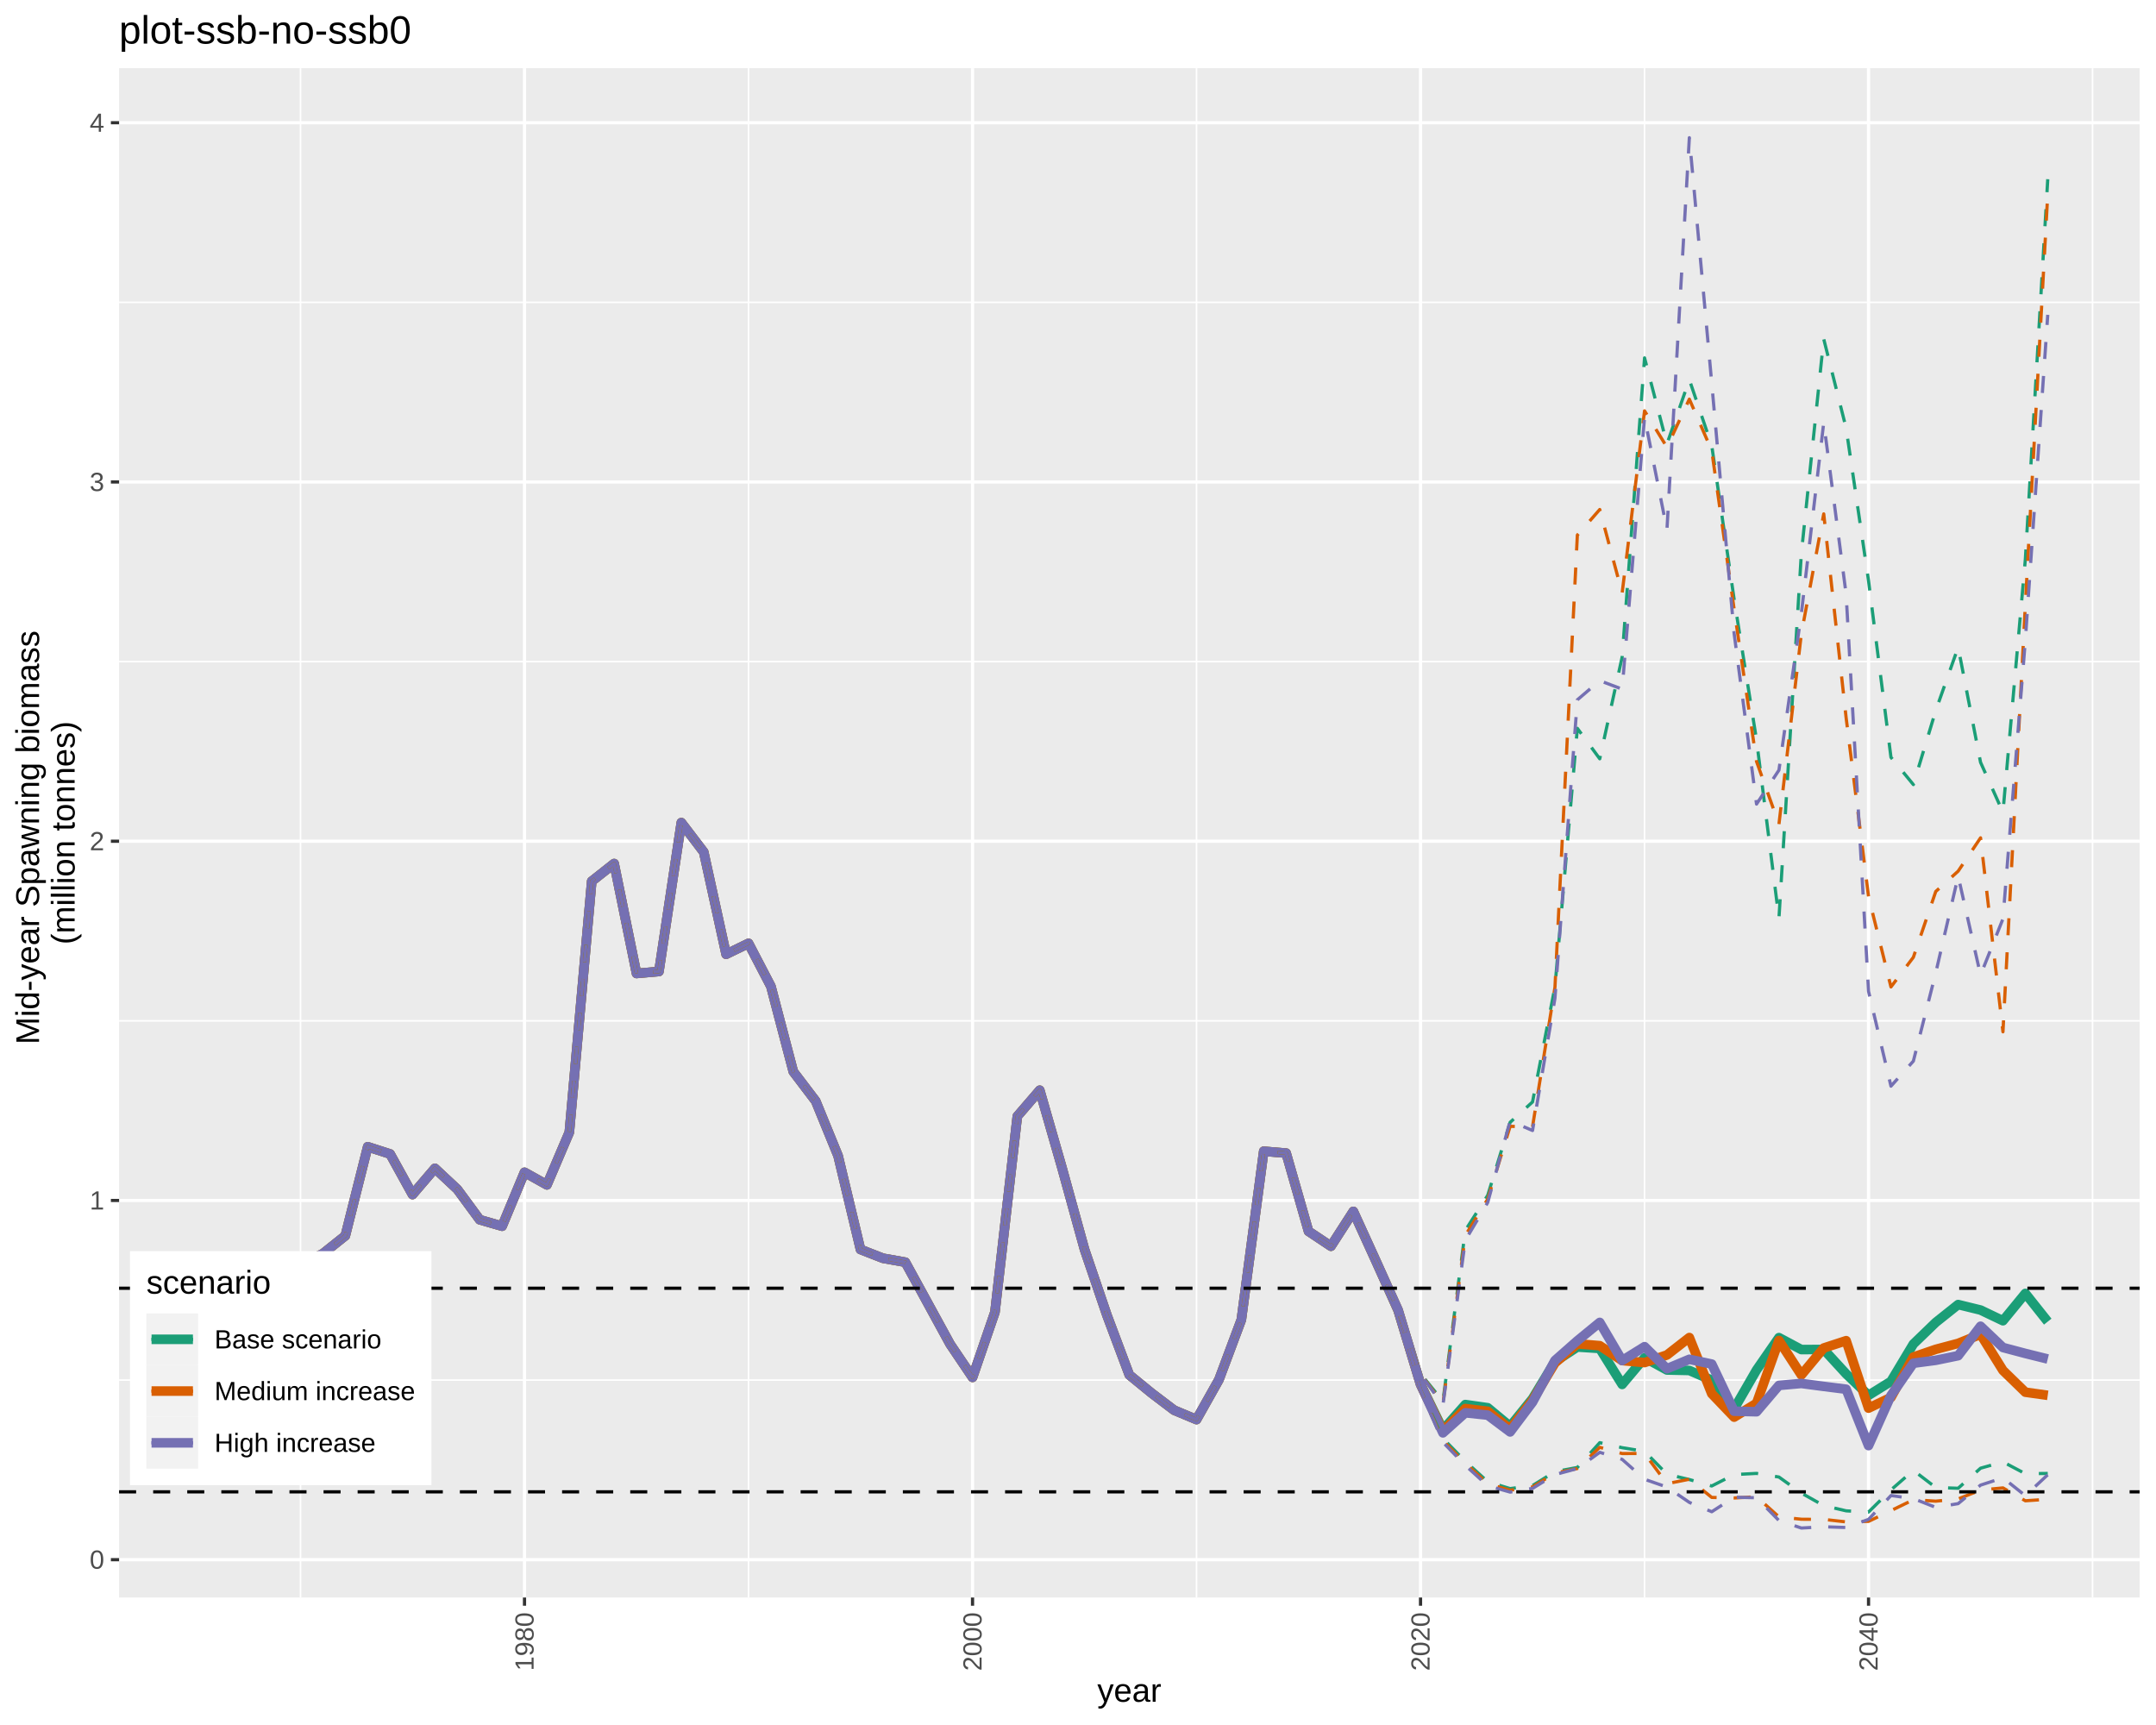
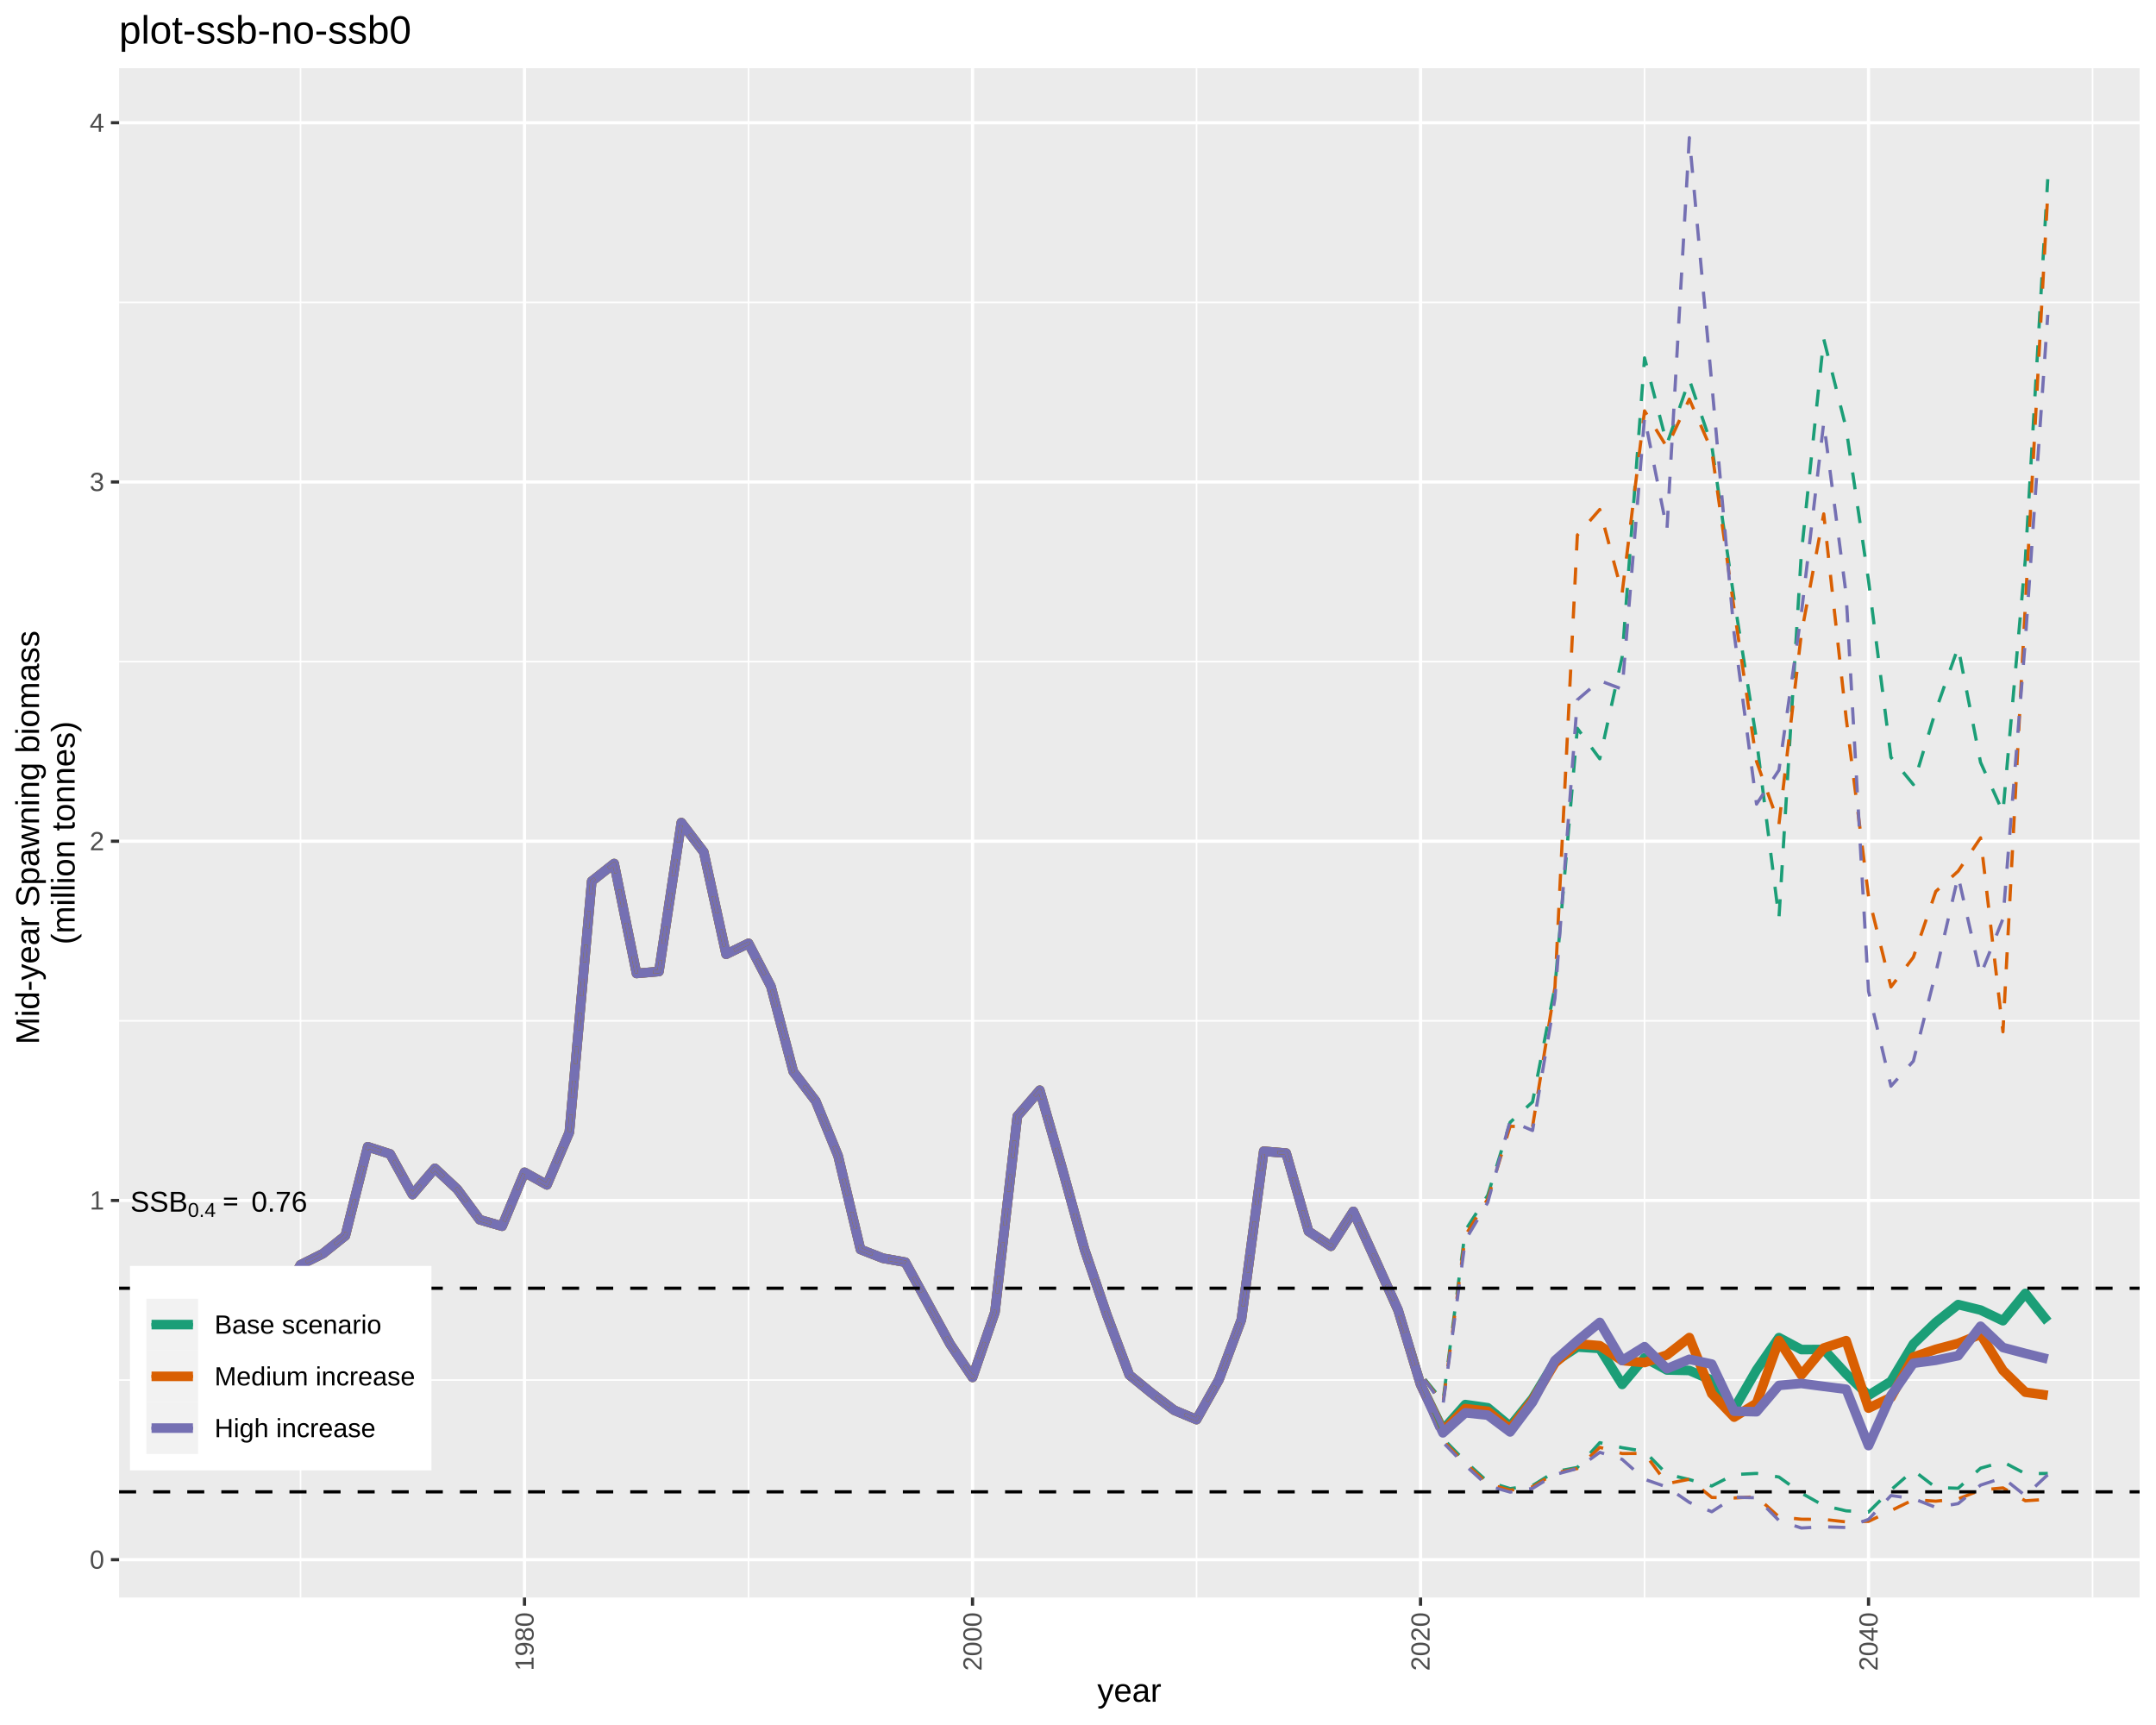
<svg xmlns="http://www.w3.org/2000/svg" viewBox="0 0 720.00 576.00">
  <defs>
    <style type="text/css">
    line, polyline, polygon, path, rect, circle {
      fill: none;
      stroke: #000000;
      stroke-linecap: round;
      stroke-linejoin: round;
      stroke-miterlimit: 10.00;
    }
  </style>
  </defs>
  <rect width="100%" height="100%" style="stroke: none; fill: #FFFFFF;" />
  <rect x="0.00" y="0.00" width="720.00" height="576.00" style="stroke-width: 1.07; stroke: #FFFFFF; fill: #FFFFFF;" />
  <defs>
    <clipPath id="cpMzkuNzd8NzE0LjUyfDUzMy40NHwyMi43Nw==">
      <rect x="39.77" y="22.77" width="674.76" height="510.67" />
    </clipPath>
  </defs>
  <rect x="39.77" y="22.77" width="674.76" height="510.67" style="stroke-width: 1.07; stroke: none; fill: #EBEBEB;" clip-path="url(#cpMzkuNzd8NzE0LjUyfDUzMy40NHwyMi43Nw==)" />
  <polyline points="39.77,460.82 714.52,460.82 " style="stroke-width: 0.53; stroke: #FFFFFF; stroke-linecap: butt;" clip-path="url(#cpMzkuNzd8NzE0LjUyfDUzMy40NHwyMi43Nw==)" />
  <polyline points="39.77,340.87 714.52,340.87 " style="stroke-width: 0.53; stroke: #FFFFFF; stroke-linecap: butt;" clip-path="url(#cpMzkuNzd8NzE0LjUyfDUzMy40NHwyMi43Nw==)" />
  <polyline points="39.77,220.91 714.52,220.91 " style="stroke-width: 0.53; stroke: #FFFFFF; stroke-linecap: butt;" clip-path="url(#cpMzkuNzd8NzE0LjUyfDUzMy40NHwyMi43Nw==)" />
  <polyline points="39.77,100.96 714.52,100.96 " style="stroke-width: 0.53; stroke: #FFFFFF; stroke-linecap: butt;" clip-path="url(#cpMzkuNzd8NzE0LjUyfDUzMy40NHwyMi43Nw==)" />
  <polyline points="100.36,533.44 100.36,22.77 " style="stroke-width: 0.53; stroke: #FFFFFF; stroke-linecap: butt;" clip-path="url(#cpMzkuNzd8NzE0LjUyfDUzMy40NHwyMi43Nw==)" />
  <polyline points="249.97,533.44 249.97,22.77 " style="stroke-width: 0.53; stroke: #FFFFFF; stroke-linecap: butt;" clip-path="url(#cpMzkuNzd8NzE0LjUyfDUzMy40NHwyMi43Nw==)" />
  <polyline points="399.58,533.44 399.58,22.77 " style="stroke-width: 0.53; stroke: #FFFFFF; stroke-linecap: butt;" clip-path="url(#cpMzkuNzd8NzE0LjUyfDUzMy40NHwyMi43Nw==)" />
  <polyline points="549.20,533.44 549.20,22.77 " style="stroke-width: 0.53; stroke: #FFFFFF; stroke-linecap: butt;" clip-path="url(#cpMzkuNzd8NzE0LjUyfDUzMy40NHwyMi43Nw==)" />
  <polyline points="698.81,533.44 698.81,22.77 " style="stroke-width: 0.53; stroke: #FFFFFF; stroke-linecap: butt;" clip-path="url(#cpMzkuNzd8NzE0LjUyfDUzMy40NHwyMi43Nw==)" />
  <polyline points="39.77,520.80 714.52,520.80 " style="stroke-width: 1.07; stroke: #FFFFFF; stroke-linecap: butt;" clip-path="url(#cpMzkuNzd8NzE0LjUyfDUzMy40NHwyMi43Nw==)" />
  <polyline points="39.77,400.85 714.52,400.85 " style="stroke-width: 1.07; stroke: #FFFFFF; stroke-linecap: butt;" clip-path="url(#cpMzkuNzd8NzE0LjUyfDUzMy40NHwyMi43Nw==)" />
  <polyline points="39.77,280.89 714.52,280.89 " style="stroke-width: 1.07; stroke: #FFFFFF; stroke-linecap: butt;" clip-path="url(#cpMzkuNzd8NzE0LjUyfDUzMy40NHwyMi43Nw==)" />
  <polyline points="39.77,160.94 714.52,160.94 " style="stroke-width: 1.07; stroke: #FFFFFF; stroke-linecap: butt;" clip-path="url(#cpMzkuNzd8NzE0LjUyfDUzMy40NHwyMi43Nw==)" />
  <polyline points="39.77,40.98 714.52,40.98 " style="stroke-width: 1.07; stroke: #FFFFFF; stroke-linecap: butt;" clip-path="url(#cpMzkuNzd8NzE0LjUyfDUzMy40NHwyMi43Nw==)" />
  <polyline points="175.16,533.44 175.16,22.77 " style="stroke-width: 1.07; stroke: #FFFFFF; stroke-linecap: butt;" clip-path="url(#cpMzkuNzd8NzE0LjUyfDUzMy40NHwyMi43Nw==)" />
  <polyline points="324.78,533.44 324.78,22.77 " style="stroke-width: 1.07; stroke: #FFFFFF; stroke-linecap: butt;" clip-path="url(#cpMzkuNzd8NzE0LjUyfDUzMy40NHwyMi43Nw==)" />
  <polyline points="474.39,533.44 474.39,22.77 " style="stroke-width: 1.07; stroke: #FFFFFF; stroke-linecap: butt;" clip-path="url(#cpMzkuNzd8NzE0LjUyfDUzMy40NHwyMi43Nw==)" />
  <polyline points="624.00,533.44 624.00,22.77 " style="stroke-width: 1.07; stroke: #FFFFFF; stroke-linecap: butt;" clip-path="url(#cpMzkuNzd8NzE0LjUyfDUzMy40NHwyMi43Nw==)" />
  <polyline points="70.44,432.73 77.92,439.58 85.40,442.43 92.88,435.56 100.36,422.35 107.84,418.60 115.32,412.63 122.80,382.92 130.28,385.33 137.76,398.87 145.24,390.13 152.72,397.12 160.20,407.28 167.68,409.44 175.16,391.45 182.65,395.63 190.13,378.08 197.61,294.26 205.09,288.36 212.57,325.05 220.05,324.39 227.53,274.69 235.01,284.51 242.49,318.63 249.97,315.00 257.45,329.37 264.93,357.83 272.41,367.67 279.89,385.97 287.37,417.22 294.86,420.14 302.34,421.47 309.82,435.14 317.30,448.83 324.78,459.92 332.26,438.15 339.74,372.73 347.22,364.05 354.70,390.10 362.18,417.21 369.66,439.15 377.14,459.10 384.62,465.21 392.10,470.88 399.58,474.01 407.07,460.69 414.55,440.68 422.03,384.41 429.51,385.04 436.99,411.14 444.47,416.12 451.95,404.51 459.43,420.92 466.91,437.56 474.39,462.17 481.87,477.43 489.35,469.00 496.83,470.06 504.31,476.27 511.79,467.03 519.28,454.67 526.76,449.79 534.24,450.27 541.72,462.28 549.20,453.38 556.68,457.46 564.16,457.62 571.64,460.86 579.12,470.42 586.60,457.46 594.08,446.65 601.56,450.64 609.04,450.60 616.52,458.75 624.00,465.92 631.49,461.26 638.97,448.79 646.45,441.57 653.93,435.61 661.41,437.44 668.89,441.01 676.37,431.89 683.85,441.31 " style="stroke-width: 3.20; stroke: #1B9E77; stroke-linecap: butt;" clip-path="url(#cpMzkuNzd8NzE0LjUyfDUzMy40NHwyMi43Nw==)" />
  <polyline points="70.44,432.73 77.92,439.58 85.40,442.43 92.88,435.56 100.36,422.35 107.84,418.60 115.32,412.63 122.80,382.92 130.28,385.33 137.76,398.87 145.24,390.13 152.72,397.12 160.20,407.28 167.68,409.44 175.16,391.45 182.65,395.63 190.13,378.08 197.61,294.26 205.09,288.36 212.57,325.05 220.05,324.39 227.53,274.69 235.01,284.51 242.49,318.63 249.97,315.00 257.45,329.37 264.93,357.83 272.41,367.67 279.89,385.97 287.37,417.22 294.86,420.14 302.34,421.47 309.82,435.14 317.30,448.83 324.78,459.92 332.26,438.15 339.74,372.73 347.22,364.05 354.70,390.10 362.18,417.21 369.66,439.15 377.14,459.10 384.62,465.21 392.10,470.88 399.58,474.01 407.07,460.69 414.55,440.68 422.03,384.41 429.51,385.04 436.99,411.14 444.47,416.12 451.95,404.51 459.43,420.92 466.91,437.51 474.39,462.27 481.87,477.89 489.35,470.34 496.83,471.25 504.31,477.17 511.79,467.55 519.28,455.11 526.76,448.72 534.24,449.34 541.72,454.31 549.20,454.98 556.68,452.45 564.16,446.62 571.64,465.37 579.12,473.20 586.60,468.57 594.08,447.61 601.56,459.12 609.04,450.12 616.52,447.67 624.00,470.20 631.49,466.63 638.97,453.13 646.45,450.56 653.93,448.57 661.41,445.54 668.89,457.60 676.37,464.87 683.85,465.92 " style="stroke-width: 3.20; stroke: #D95F02; stroke-linecap: butt;" clip-path="url(#cpMzkuNzd8NzE0LjUyfDUzMy40NHwyMi43Nw==)" />
  <polyline points="70.44,432.73 77.92,439.58 85.40,442.43 92.88,435.56 100.36,422.35 107.84,418.60 115.32,412.63 122.80,382.92 130.28,385.33 137.76,398.87 145.24,390.13 152.72,397.12 160.20,407.28 167.68,409.44 175.16,391.45 182.65,395.63 190.13,378.08 197.61,294.26 205.09,288.36 212.57,325.05 220.05,324.39 227.53,274.69 235.01,284.51 242.49,318.63 249.97,315.00 257.45,329.37 264.93,357.83 272.41,367.67 279.89,385.97 287.37,417.22 294.86,420.14 302.34,421.47 309.82,435.14 317.30,448.83 324.78,459.92 332.26,438.15 339.74,372.73 347.22,364.05 354.70,390.10 362.18,417.21 369.66,439.15 377.14,459.10 384.62,465.21 392.10,470.88 399.58,474.01 407.07,460.69 414.55,440.68 422.03,384.41 429.51,385.04 436.99,411.14 444.47,416.12 451.95,404.51 459.43,420.92 466.91,437.45 474.39,462.31 481.87,478.45 489.35,471.75 496.83,472.53 504.31,478.14 511.79,468.19 519.28,454.29 526.76,447.70 534.24,441.57 541.72,454.31 549.20,449.67 556.68,457.03 564.16,453.89 571.64,455.48 579.12,471.22 586.60,471.40 594.08,462.61 601.56,461.95 609.04,462.94 616.52,463.88 624.00,482.71 631.49,465.99 638.97,455.20 646.45,454.22 653.93,452.68 661.41,442.85 668.89,449.95 676.37,451.93 683.85,453.79 " style="stroke-width: 3.20; stroke: #7570B3; stroke-linecap: butt;" clip-path="url(#cpMzkuNzd8NzE0LjUyfDUzMy40NHwyMi43Nw==)" />
  <polyline points="70.44,432.73 77.92,439.58 85.40,442.43 92.88,435.56 100.36,422.35 107.84,418.60 115.32,412.63 122.80,382.92 130.28,385.33 137.76,398.87 145.24,390.13 152.72,397.12 160.20,407.28 167.68,409.44 175.16,391.45 182.65,395.63 190.13,378.08 197.61,294.26 205.09,288.36 212.57,325.05 220.05,324.39 227.53,274.69 235.01,284.51 242.49,318.63 249.97,315.00 257.45,329.37 264.93,357.83 272.41,367.67 279.89,385.97 287.37,417.22 294.86,420.14 302.34,421.47 309.82,435.14 317.30,448.83 324.78,459.92 332.26,438.15 339.74,372.73 347.22,364.05 354.70,390.10 362.18,417.21 369.66,439.15 377.14,459.10 384.62,465.21 392.10,470.88 399.58,474.01 407.07,460.69 414.55,440.68 422.03,384.41 429.51,385.04 436.99,411.14 444.47,416.12 451.95,404.51 459.43,420.92 466.91,437.56 474.39,464.07 481.87,480.30 489.35,487.96 496.83,494.78 504.31,497.06 511.79,496.05 519.28,491.40 526.76,490.00 534.24,481.72 541.72,483.40 549.20,484.62 556.68,492.25 564.16,494.04 571.64,496.19 579.12,492.38 586.60,491.99 594.08,493.20 601.56,498.56 609.04,502.74 616.52,504.49 624.00,504.89 631.49,497.50 638.97,490.97 646.45,496.70 653.93,496.95 661.41,490.25 668.89,488.14 676.37,492.09 683.85,492.00 " style="stroke-width: 1.07; stroke: #1B9E77; stroke-dasharray: 5.69,5.69; stroke-linecap: butt;" clip-path="url(#cpMzkuNzd8NzE0LjUyfDUzMy40NHwyMi43Nw==)" />
  <polyline points="70.44,432.73 77.92,439.58 85.40,442.43 92.88,435.56 100.36,422.35 107.84,418.60 115.32,412.63 122.80,382.92 130.28,385.33 137.76,398.87 145.24,390.13 152.72,397.12 160.20,407.28 167.68,409.44 175.16,391.45 182.65,395.63 190.13,378.08 197.61,294.26 205.09,288.36 212.57,325.05 220.05,324.39 227.53,274.69 235.01,284.51 242.49,318.63 249.97,315.00 257.45,329.37 264.93,357.83 272.41,367.67 279.89,385.97 287.37,417.22 294.86,420.14 302.34,421.47 309.82,435.14 317.30,448.83 324.78,459.92 332.26,438.15 339.74,372.73 347.22,364.05 354.70,390.10 362.18,417.21 369.66,439.15 377.14,459.10 384.62,465.21 392.10,470.88 399.58,474.01 407.07,460.69 414.55,440.68 422.03,384.41 429.51,385.04 436.99,411.14 444.47,416.12 451.95,404.51 459.43,420.92 466.91,437.51 474.39,464.12 481.87,481.05 489.35,488.60 496.83,495.43 504.31,497.60 511.79,496.51 519.28,491.87 526.76,490.36 534.24,483.28 541.72,485.36 549.20,485.32 556.68,495.42 564.16,493.94 571.64,500.01 579.12,500.20 586.60,499.78 594.08,506.51 601.56,507.29 609.04,507.35 616.52,508.18 624.00,508.01 631.49,504.42 638.97,500.79 646.45,501.26 653.93,500.52 661.41,497.55 668.89,496.83 676.37,501.13 683.85,500.63 " style="stroke-width: 1.07; stroke: #D95F02; stroke-dasharray: 5.69,5.69; stroke-linecap: butt;" clip-path="url(#cpMzkuNzd8NzE0LjUyfDUzMy40NHwyMi43Nw==)" />
  <polyline points="70.44,432.73 77.92,439.58 85.40,442.43 92.88,435.56 100.36,422.35 107.84,418.60 115.32,412.63 122.80,382.92 130.28,385.33 137.76,398.87 145.24,390.13 152.72,397.12 160.20,407.28 167.68,409.44 175.16,391.45 182.65,395.63 190.13,378.08 197.61,294.26 205.09,288.36 212.57,325.05 220.05,324.39 227.53,274.69 235.01,284.51 242.49,318.63 249.97,315.00 257.45,329.37 264.93,357.83 272.41,367.67 279.89,385.97 287.37,417.22 294.86,420.14 302.34,421.47 309.82,435.14 317.30,448.83 324.78,459.92 332.26,438.15 339.74,372.73 347.22,364.05 354.70,390.10 362.18,417.21 369.66,439.15 377.14,459.10 384.62,465.21 392.10,470.88 399.58,474.01 407.07,460.69 414.55,440.68 422.03,384.41 429.51,385.04 436.99,411.14 444.47,416.12 451.95,404.51 459.43,420.92 466.91,437.45 474.39,464.13 481.87,481.59 489.35,489.31 496.83,496.11 504.31,498.23 511.79,497.00 519.28,492.39 526.76,490.37 534.24,484.95 541.72,487.30 549.20,493.95 556.68,496.55 564.16,501.67 571.64,504.79 579.12,499.95 586.60,500.12 594.08,507.72 601.56,510.23 609.04,509.81 616.52,510.05 624.00,507.34 631.49,499.39 638.97,500.39 646.45,503.33 653.93,502.08 661.41,495.90 668.89,493.46 676.37,499.43 683.85,492.43 " style="stroke-width: 1.07; stroke: #7570B3; stroke-dasharray: 5.69,5.69; stroke-linecap: butt;" clip-path="url(#cpMzkuNzd8NzE0LjUyfDUzMy40NHwyMi43Nw==)" />
  <polyline points="70.44,432.73 77.92,439.58 85.40,442.43 92.88,435.56 100.36,422.35 107.84,418.60 115.32,412.63 122.80,382.92 130.28,385.33 137.76,398.87 145.24,390.13 152.72,397.12 160.20,407.28 167.68,409.44 175.16,391.45 182.65,395.63 190.13,378.08 197.61,294.26 205.09,288.36 212.57,325.05 220.05,324.39 227.53,274.69 235.01,284.51 242.49,318.63 249.97,315.00 257.45,329.37 264.93,357.83 272.41,367.67 279.89,385.97 287.37,417.22 294.86,420.14 302.34,421.47 309.82,435.14 317.30,448.83 324.78,459.92 332.26,438.15 339.74,372.73 347.22,364.05 354.70,390.10 362.18,417.21 369.66,439.15 377.14,459.10 384.62,465.21 392.10,470.88 399.58,474.01 407.07,460.69 414.55,440.68 422.03,384.41 429.51,385.04 436.99,411.14 444.47,416.12 451.95,404.51 459.43,420.92 466.91,437.56 474.39,458.69 481.87,467.93 489.35,410.83 496.83,399.13 504.31,374.76 511.79,367.96 519.28,329.51 526.76,243.20 534.24,253.37 541.72,219.38 549.20,119.50 556.68,148.26 564.16,126.79 571.64,148.80 579.12,200.13 586.60,247.08 594.08,306.67 601.56,184.88 609.04,113.21 616.52,142.99 624.00,193.91 631.49,252.88 638.97,261.98 646.45,237.25 653.93,216.12 661.41,254.56 668.89,271.24 676.37,186.72 683.85,59.84 " style="stroke-width: 1.07; stroke: #1B9E77; stroke-dasharray: 5.69,5.69; stroke-linecap: butt;" clip-path="url(#cpMzkuNzd8NzE0LjUyfDUzMy40NHwyMi43Nw==)" />
  <polyline points="70.44,432.73 77.92,439.58 85.40,442.43 92.88,435.56 100.36,422.35 107.84,418.60 115.32,412.63 122.80,382.92 130.28,385.33 137.76,398.87 145.24,390.13 152.72,397.12 160.20,407.28 167.68,409.44 175.16,391.45 182.65,395.63 190.13,378.08 197.61,294.26 205.09,288.36 212.57,325.05 220.05,324.39 227.53,274.69 235.01,284.51 242.49,318.63 249.97,315.00 257.45,329.37 264.93,357.83 272.41,367.67 279.89,385.97 287.37,417.22 294.86,420.14 302.34,421.47 309.82,435.14 317.30,448.83 324.78,459.92 332.26,438.15 339.74,372.73 347.22,364.05 354.70,390.10 362.18,417.21 369.66,439.15 377.14,459.10 384.62,465.21 392.10,470.88 399.58,474.01 407.07,460.69 414.55,440.68 422.03,384.41 429.51,385.04 436.99,411.14 444.47,416.12 451.95,404.51 459.43,420.92 466.91,437.51 474.39,458.82 481.87,468.73 489.35,412.53 496.83,400.39 504.31,376.10 511.79,376.26 519.28,329.66 526.76,178.67 534.24,170.13 541.72,198.00 549.20,137.19 556.68,149.32 564.16,133.28 571.64,150.46 579.12,203.48 586.60,254.27 594.08,275.23 601.56,211.66 609.04,171.60 616.52,239.70 624.00,299.38 631.49,329.55 638.97,319.65 646.45,297.68 653.93,290.89 661.41,279.76 668.89,344.53 676.37,201.93 683.85,64.78 " style="stroke-width: 1.07; stroke: #D95F02; stroke-dasharray: 5.69,5.69; stroke-linecap: butt;" clip-path="url(#cpMzkuNzd8NzE0LjUyfDUzMy40NHwyMi43Nw==)" />
  <polyline points="70.44,432.73 77.92,439.58 85.40,442.43 92.88,435.56 100.36,422.35 107.84,418.60 115.32,412.63 122.80,382.92 130.28,385.33 137.76,398.87 145.24,390.13 152.72,397.12 160.20,407.28 167.68,409.44 175.16,391.45 182.65,395.63 190.13,378.08 197.61,294.26 205.09,288.36 212.57,325.05 220.05,324.39 227.53,274.69 235.01,284.51 242.49,318.63 249.97,315.00 257.45,329.37 264.93,357.83 272.41,367.67 279.89,385.97 287.37,417.22 294.86,420.14 302.34,421.47 309.82,435.14 317.30,448.83 324.78,459.92 332.26,438.15 339.74,372.73 347.22,364.05 354.70,390.10 362.18,417.21 369.66,439.15 377.14,459.10 384.62,465.21 392.10,470.88 399.58,474.01 407.07,460.69 414.55,440.68 422.03,384.41 429.51,385.04 436.99,411.14 444.47,416.12 451.95,404.51 459.43,420.92 466.91,437.45 474.39,458.90 481.87,469.16 489.35,414.11 496.83,401.51 504.31,374.30 511.79,377.49 519.28,333.33 526.76,233.68 534.24,227.28 541.72,230.11 549.20,139.33 556.68,176.87 564.16,45.98 571.64,127.94 579.12,211.55 586.60,268.49 594.08,257.16 601.56,204.91 609.04,141.10 616.52,198.47 624.00,331.00 631.49,362.68 638.97,354.32 646.45,324.83 653.93,292.57 661.41,325.60 668.89,306.81 676.37,213.74 683.85,105.12 " style="stroke-width: 1.07; stroke: #7570B3; stroke-dasharray: 5.69,5.69; stroke-linecap: butt;" clip-path="url(#cpMzkuNzd8NzE0LjUyfDUzMy40NHwyMi43Nw==)" />
  <line x1="39.77" y1="430.15" x2="714.52" y2="430.15" style="stroke-width: 1.07; stroke-dasharray: 5.69,5.69; stroke-linecap: butt;" clip-path="url(#cpMzkuNzd8NzE0LjUyfDUzMy40NHwyMi43Nw==)" />
  <line x1="39.77" y1="498.14" x2="714.52" y2="498.14" style="stroke-width: 1.07; stroke-dasharray: 5.69,5.69; stroke-linecap: butt;" clip-path="url(#cpMzkuNzd8NzE0LjUyfDUzMy40NHwyMi43Nw==)" />
+   <g clip-path="url(#cpMzkuNzd8NzE0LjUyfDUzMy40NHwyMi43Nw==)">
+     <text x="43.51" y="404.58" style="font-size: 9.60px; font-family: Liberation Sans;" textLength="19.22px" lengthAdjust="spacingAndGlyphs">SSB</text>
+   </g>
+   <g clip-path="url(#cpMzkuNzd8NzE0LjUyfDUzMy40NHwyMi43Nw==)">
+     <text x="62.72" y="406.35" style="font-size: 6.72px; font-family: Liberation Sans;" textLength="9.33px" lengthAdjust="spacingAndGlyphs">0.4</text>
+   </g>
+   <g clip-path="url(#cpMzkuNzd8NzE0LjUyfDUzMy40NHwyMi43Nw==)">
+     <text x="74.27" y="404.58" style="font-size: 9.60px; font-family: Symbola;" textLength="7.45px" lengthAdjust="spacingAndGlyphs">=</text>
+   </g>
+   <g clip-path="url(#cpMzkuNzd8NzE0LjUyfDUzMy40NHwyMi43Nw==)">
+     <text x="83.94" y="404.58" style="font-size: 9.60px; font-family: Liberation Sans;" textLength="18.66px" lengthAdjust="spacingAndGlyphs">0.76</text>
+   </g>
+   <g clip-path="url(#cpMzkuNzd8NzE0LjUyfDUzMy40NHwyMi43Nw==)">
+     <text x="43.51" y="472.57" style="font-size: 9.60px; font-family: Liberation Sans;" textLength="19.22px" lengthAdjust="spacingAndGlyphs">SSB</text>
+   </g>
+   <g clip-path="url(#cpMzkuNzd8NzE0LjUyfDUzMy40NHwyMi43Nw==)">
+     <text x="62.72" y="474.34" style="font-size: 6.72px; font-family: Liberation Sans;" textLength="9.33px" lengthAdjust="spacingAndGlyphs">0.1</text>
+   </g>
+   <g clip-path="url(#cpMzkuNzd8NzE0LjUyfDUzMy40NHwyMi43Nw==)">
+     <text x="74.27" y="472.57" style="font-size: 9.60px; font-family: Symbola;" textLength="7.45px" lengthAdjust="spacingAndGlyphs">=</text>
+   </g>
+   <g clip-path="url(#cpMzkuNzd8NzE0LjUyfDUzMy40NHwyMi43Nw==)">
+     <text x="83.94" y="472.57" style="font-size: 9.60px; font-family: Liberation Sans;" textLength="18.66px" lengthAdjust="spacingAndGlyphs">0.19</text>
+   </g>
  <defs>
    <clipPath id="cpMC4wMHw3MjAuMDB8NTc2LjAwfDAuMDA=">
      <rect x="0.00" y="0.00" width="720.00" height="576.00" />
    </clipPath>
  </defs>
  <g clip-path="url(#cpMC4wMHw3MjAuMDB8NTc2LjAwfDAuMDA=)">
    <text x="29.94" y="523.82" style="font-size: 8.80px; fill: #4D4D4D; font-family: Liberation Sans;" textLength="4.89px" lengthAdjust="spacingAndGlyphs">0</text>
  </g>
  <g clip-path="url(#cpMC4wMHw3MjAuMDB8NTc2LjAwfDAuMDA=)">
    <text x="29.94" y="403.87" style="font-size: 8.80px; fill: #4D4D4D; font-family: Liberation Sans;" textLength="4.89px" lengthAdjust="spacingAndGlyphs">1</text>
  </g>
  <g clip-path="url(#cpMC4wMHw3MjAuMDB8NTc2LjAwfDAuMDA=)">
    <text x="29.94" y="283.92" style="font-size: 8.80px; fill: #4D4D4D; font-family: Liberation Sans;" textLength="4.89px" lengthAdjust="spacingAndGlyphs">2</text>
  </g>
  <g clip-path="url(#cpMC4wMHw3MjAuMDB8NTc2LjAwfDAuMDA=)">
    <text x="29.94" y="163.96" style="font-size: 8.80px; fill: #4D4D4D; font-family: Liberation Sans;" textLength="4.89px" lengthAdjust="spacingAndGlyphs">3</text>
  </g>
  <g clip-path="url(#cpMC4wMHw3MjAuMDB8NTc2LjAwfDAuMDA=)">
    <text x="29.94" y="44.01" style="font-size: 8.80px; fill: #4D4D4D; font-family: Liberation Sans;" textLength="4.89px" lengthAdjust="spacingAndGlyphs">4</text>
  </g>
  <polyline points="37.03,520.80 39.77,520.80 " style="stroke-width: 1.07; stroke: #333333; stroke-linecap: butt;" clip-path="url(#cpMC4wMHw3MjAuMDB8NTc2LjAwfDAuMDA=)" />
  <polyline points="37.03,400.85 39.77,400.85 " style="stroke-width: 1.07; stroke: #333333; stroke-linecap: butt;" clip-path="url(#cpMC4wMHw3MjAuMDB8NTc2LjAwfDAuMDA=)" />
  <polyline points="37.03,280.89 39.77,280.89 " style="stroke-width: 1.07; stroke: #333333; stroke-linecap: butt;" clip-path="url(#cpMC4wMHw3MjAuMDB8NTc2LjAwfDAuMDA=)" />
  <polyline points="37.03,160.94 39.77,160.94 " style="stroke-width: 1.07; stroke: #333333; stroke-linecap: butt;" clip-path="url(#cpMC4wMHw3MjAuMDB8NTc2LjAwfDAuMDA=)" />
  <polyline points="37.03,40.98 39.77,40.98 " style="stroke-width: 1.07; stroke: #333333; stroke-linecap: butt;" clip-path="url(#cpMC4wMHw3MjAuMDB8NTc2LjAwfDAuMDA=)" />
  <polyline points="175.16,536.18 175.16,533.44 " style="stroke-width: 1.07; stroke: #333333; stroke-linecap: butt;" clip-path="url(#cpMC4wMHw3MjAuMDB8NTc2LjAwfDAuMDA=)" />
  <polyline points="324.78,536.18 324.78,533.44 " style="stroke-width: 1.07; stroke: #333333; stroke-linecap: butt;" clip-path="url(#cpMC4wMHw3MjAuMDB8NTc2LjAwfDAuMDA=)" />
  <polyline points="474.39,536.18 474.39,533.44 " style="stroke-width: 1.07; stroke: #333333; stroke-linecap: butt;" clip-path="url(#cpMC4wMHw3MjAuMDB8NTc2LjAwfDAuMDA=)" />
  <polyline points="624.00,536.18 624.00,533.44 " style="stroke-width: 1.07; stroke: #333333; stroke-linecap: butt;" clip-path="url(#cpMC4wMHw3MjAuMDB8NTc2LjAwfDAuMDA=)" />
  <g clip-path="url(#cpMC4wMHw3MjAuMDB8NTc2LjAwfDAuMDA=)">
    <text transform="translate(178.19,557.94) rotate(-90)" style="font-size: 8.80px; fill: #4D4D4D; font-family: Liberation Sans;" textLength="19.56px" lengthAdjust="spacingAndGlyphs">1980</text>
  </g>
  <g clip-path="url(#cpMC4wMHw3MjAuMDB8NTc2LjAwfDAuMDA=)">
    <text transform="translate(327.80,557.94) rotate(-90)" style="font-size: 8.80px; fill: #4D4D4D; font-family: Liberation Sans;" textLength="19.56px" lengthAdjust="spacingAndGlyphs">2000</text>
  </g>
  <g clip-path="url(#cpMC4wMHw3MjAuMDB8NTc2LjAwfDAuMDA=)">
    <text transform="translate(477.41,557.94) rotate(-90)" style="font-size: 8.80px; fill: #4D4D4D; font-family: Liberation Sans;" textLength="19.56px" lengthAdjust="spacingAndGlyphs">2020</text>
  </g>
  <g clip-path="url(#cpMC4wMHw3MjAuMDB8NTc2LjAwfDAuMDA=)">
    <text transform="translate(627.03,557.94) rotate(-90)" style="font-size: 8.80px; fill: #4D4D4D; font-family: Liberation Sans;" textLength="19.56px" lengthAdjust="spacingAndGlyphs">2040</text>
  </g>
  <g clip-path="url(#cpMC4wMHw3MjAuMDB8NTc2LjAwfDAuMDA=)">
    <text x="366.44" y="568.24" style="font-size: 11.00px; font-family: Liberation Sans;" textLength="21.41px" lengthAdjust="spacingAndGlyphs">year</text>
  </g>
  <g clip-path="url(#cpMC4wMHw3MjAuMDB8NTc2LjAwfDAuMDA=)">
    <text transform="translate(13.04,348.75) rotate(-90)" style="font-size: 11.00px; font-family: Liberation Sans;" textLength="141.28px" lengthAdjust="spacingAndGlyphs">Mid-year Spawning biomass </text>
  </g>
  <g clip-path="url(#cpMC4wMHw3MjAuMDB8NTc2LjAwfDAuMDA=)">
    <text transform="translate(24.92,315.40) rotate(-90)" style="font-size: 11.00px; font-family: Liberation Sans;" textLength="74.59px" lengthAdjust="spacingAndGlyphs">(million tonnes)</text>
  </g>
-   <rect x="43.40" y="417.78" width="100.69" height="78.12" style="stroke-width: 1.07; stroke: none; fill: #FFFFFF;" clip-path="url(#cpMC4wMHw3MjAuMDB8NTc2LjAwfDAuMDA=)" />
+   <rect x="43.40" y="422.70" width="100.69" height="68.28" style="stroke-width: 1.07; stroke: none; fill: #FFFFFF;" clip-path="url(#cpMC4wMHw3MjAuMDB8NTc2LjAwfDAuMDA=)" />
+   <rect x="48.88" y="433.66" width="17.28" height="17.28" style="stroke-width: 1.07; stroke: none; fill: #F2F2F2;" clip-path="url(#cpMC4wMHw3MjAuMDB8NTc2LjAwfDAuMDA=)" />
+   <line x1="50.61" y1="442.30" x2="64.43" y2="442.30" style="stroke-width: 3.20; stroke: #1B9E77; stroke-linecap: butt;" clip-path="url(#cpMC4wMHw3MjAuMDB8NTc2LjAwfDAuMDA=)" />
+   <line x1="50.61" y1="442.30" x2="64.43" y2="442.30" style="stroke-width: 1.07; stroke: #1B9E77; stroke-dasharray: 5.69,5.69; stroke-linecap: butt;" clip-path="url(#cpMC4wMHw3MjAuMDB8NTc2LjAwfDAuMDA=)" />
+   <line x1="50.61" y1="442.30" x2="64.43" y2="442.30" style="stroke-width: 1.07; stroke: #1B9E77; stroke-dasharray: 5.69,5.69; stroke-linecap: butt;" clip-path="url(#cpMC4wMHw3MjAuMDB8NTc2LjAwfDAuMDA=)" />
+   <rect x="48.88" y="450.94" width="17.28" height="17.28" style="stroke-width: 1.07; stroke: none; fill: #F2F2F2;" clip-path="url(#cpMC4wMHw3MjAuMDB8NTc2LjAwfDAuMDA=)" />
+   <line x1="50.61" y1="459.58" x2="64.43" y2="459.58" style="stroke-width: 3.20; stroke: #D95F02; stroke-linecap: butt;" clip-path="url(#cpMC4wMHw3MjAuMDB8NTc2LjAwfDAuMDA=)" />
+   <line x1="50.61" y1="459.58" x2="64.43" y2="459.58" style="stroke-width: 1.07; stroke: #D95F02; stroke-dasharray: 5.69,5.69; stroke-linecap: butt;" clip-path="url(#cpMC4wMHw3MjAuMDB8NTc2LjAwfDAuMDA=)" />
+   <line x1="50.61" y1="459.58" x2="64.43" y2="459.58" style="stroke-width: 1.07; stroke: #D95F02; stroke-dasharray: 5.69,5.69; stroke-linecap: butt;" clip-path="url(#cpMC4wMHw3MjAuMDB8NTc2LjAwfDAuMDA=)" />
+   <rect x="48.88" y="468.22" width="17.28" height="17.28" style="stroke-width: 1.07; stroke: none; fill: #F2F2F2;" clip-path="url(#cpMC4wMHw3MjAuMDB8NTc2LjAwfDAuMDA=)" />
+   <line x1="50.61" y1="476.86" x2="64.43" y2="476.86" style="stroke-width: 3.20; stroke: #7570B3; stroke-linecap: butt;" clip-path="url(#cpMC4wMHw3MjAuMDB8NTc2LjAwfDAuMDA=)" />
+   <line x1="50.61" y1="476.86" x2="64.43" y2="476.86" style="stroke-width: 1.07; stroke: #7570B3; stroke-dasharray: 5.69,5.69; stroke-linecap: butt;" clip-path="url(#cpMC4wMHw3MjAuMDB8NTc2LjAwfDAuMDA=)" />
+   <line x1="50.61" y1="476.86" x2="64.43" y2="476.86" style="stroke-width: 1.07; stroke: #7570B3; stroke-dasharray: 5.69,5.69; stroke-linecap: butt;" clip-path="url(#cpMC4wMHw3MjAuMDB8NTc2LjAwfDAuMDA=)" />
  <g clip-path="url(#cpMC4wMHw3MjAuMDB8NTc2LjAwfDAuMDA=)">
-     <text x="48.88" y="431.96" style="font-size: 11.00px; font-family: Liberation Sans;" textLength="41.59px" lengthAdjust="spacingAndGlyphs">scenario</text>
-   </g>
-   <rect x="48.88" y="438.58" width="17.28" height="17.28" style="stroke-width: 1.07; stroke: none; fill: #F2F2F2;" clip-path="url(#cpMC4wMHw3MjAuMDB8NTc2LjAwfDAuMDA=)" />
-   <line x1="50.61" y1="447.22" x2="64.43" y2="447.22" style="stroke-width: 3.20; stroke: #1B9E77; stroke-linecap: butt;" clip-path="url(#cpMC4wMHw3MjAuMDB8NTc2LjAwfDAuMDA=)" />
-   <line x1="50.61" y1="447.22" x2="64.43" y2="447.22" style="stroke-width: 1.07; stroke: #1B9E77; stroke-dasharray: 5.69,5.69; stroke-linecap: butt;" clip-path="url(#cpMC4wMHw3MjAuMDB8NTc2LjAwfDAuMDA=)" />
-   <line x1="50.61" y1="447.22" x2="64.43" y2="447.22" style="stroke-width: 1.07; stroke: #1B9E77; stroke-dasharray: 5.69,5.69; stroke-linecap: butt;" clip-path="url(#cpMC4wMHw3MjAuMDB8NTc2LjAwfDAuMDA=)" />
-   <rect x="48.88" y="455.86" width="17.28" height="17.28" style="stroke-width: 1.07; stroke: none; fill: #F2F2F2;" clip-path="url(#cpMC4wMHw3MjAuMDB8NTc2LjAwfDAuMDA=)" />
-   <line x1="50.61" y1="464.50" x2="64.43" y2="464.50" style="stroke-width: 3.20; stroke: #D95F02; stroke-linecap: butt;" clip-path="url(#cpMC4wMHw3MjAuMDB8NTc2LjAwfDAuMDA=)" />
-   <line x1="50.61" y1="464.50" x2="64.43" y2="464.50" style="stroke-width: 1.07; stroke: #D95F02; stroke-dasharray: 5.69,5.69; stroke-linecap: butt;" clip-path="url(#cpMC4wMHw3MjAuMDB8NTc2LjAwfDAuMDA=)" />
-   <line x1="50.61" y1="464.50" x2="64.43" y2="464.50" style="stroke-width: 1.07; stroke: #D95F02; stroke-dasharray: 5.69,5.69; stroke-linecap: butt;" clip-path="url(#cpMC4wMHw3MjAuMDB8NTc2LjAwfDAuMDA=)" />
-   <rect x="48.88" y="473.14" width="17.28" height="17.28" style="stroke-width: 1.07; stroke: none; fill: #F2F2F2;" clip-path="url(#cpMC4wMHw3MjAuMDB8NTc2LjAwfDAuMDA=)" />
-   <line x1="50.61" y1="481.78" x2="64.43" y2="481.78" style="stroke-width: 3.20; stroke: #7570B3; stroke-linecap: butt;" clip-path="url(#cpMC4wMHw3MjAuMDB8NTc2LjAwfDAuMDA=)" />
-   <line x1="50.61" y1="481.78" x2="64.43" y2="481.78" style="stroke-width: 1.07; stroke: #7570B3; stroke-dasharray: 5.69,5.69; stroke-linecap: butt;" clip-path="url(#cpMC4wMHw3MjAuMDB8NTc2LjAwfDAuMDA=)" />
-   <line x1="50.61" y1="481.78" x2="64.43" y2="481.78" style="stroke-width: 1.07; stroke: #7570B3; stroke-dasharray: 5.69,5.69; stroke-linecap: butt;" clip-path="url(#cpMC4wMHw3MjAuMDB8NTc2LjAwfDAuMDA=)" />
-   <g clip-path="url(#cpMC4wMHw3MjAuMDB8NTc2LjAwfDAuMDA=)">
-     <text x="71.64" y="450.25" style="font-size: 8.80px; font-family: Liberation Sans;" textLength="55.75px" lengthAdjust="spacingAndGlyphs">Base scenario</text>
+     <text x="71.64" y="445.33" style="font-size: 8.80px; font-family: Liberation Sans;" textLength="55.75px" lengthAdjust="spacingAndGlyphs">Base scenario</text>
  </g>
  <g clip-path="url(#cpMC4wMHw3MjAuMDB8NTc2LjAwfDAuMDA=)">
-     <text x="71.64" y="467.53" style="font-size: 8.80px; font-family: Liberation Sans;" textLength="66.97px" lengthAdjust="spacingAndGlyphs">Medium increase</text>
+     <text x="71.64" y="462.61" style="font-size: 8.80px; font-family: Liberation Sans;" textLength="66.97px" lengthAdjust="spacingAndGlyphs">Medium increase</text>
  </g>
  <g clip-path="url(#cpMC4wMHw3MjAuMDB8NTc2LjAwfDAuMDA=)">
-     <text x="71.64" y="484.81" style="font-size: 8.80px; font-family: Liberation Sans;" textLength="53.78px" lengthAdjust="spacingAndGlyphs">High increase</text>
+     <text x="71.64" y="479.89" style="font-size: 8.80px; font-family: Liberation Sans;" textLength="53.78px" lengthAdjust="spacingAndGlyphs">High increase</text>
  </g>
  <g clip-path="url(#cpMC4wMHw3MjAuMDB8NTc2LjAwfDAuMDA=)">
    <text x="39.77" y="14.56" style="font-size: 13.20px; font-family: Liberation Sans;" textLength="97.44px" lengthAdjust="spacingAndGlyphs">plot-ssb-no-ssb0</text>
  </g>
</svg>
